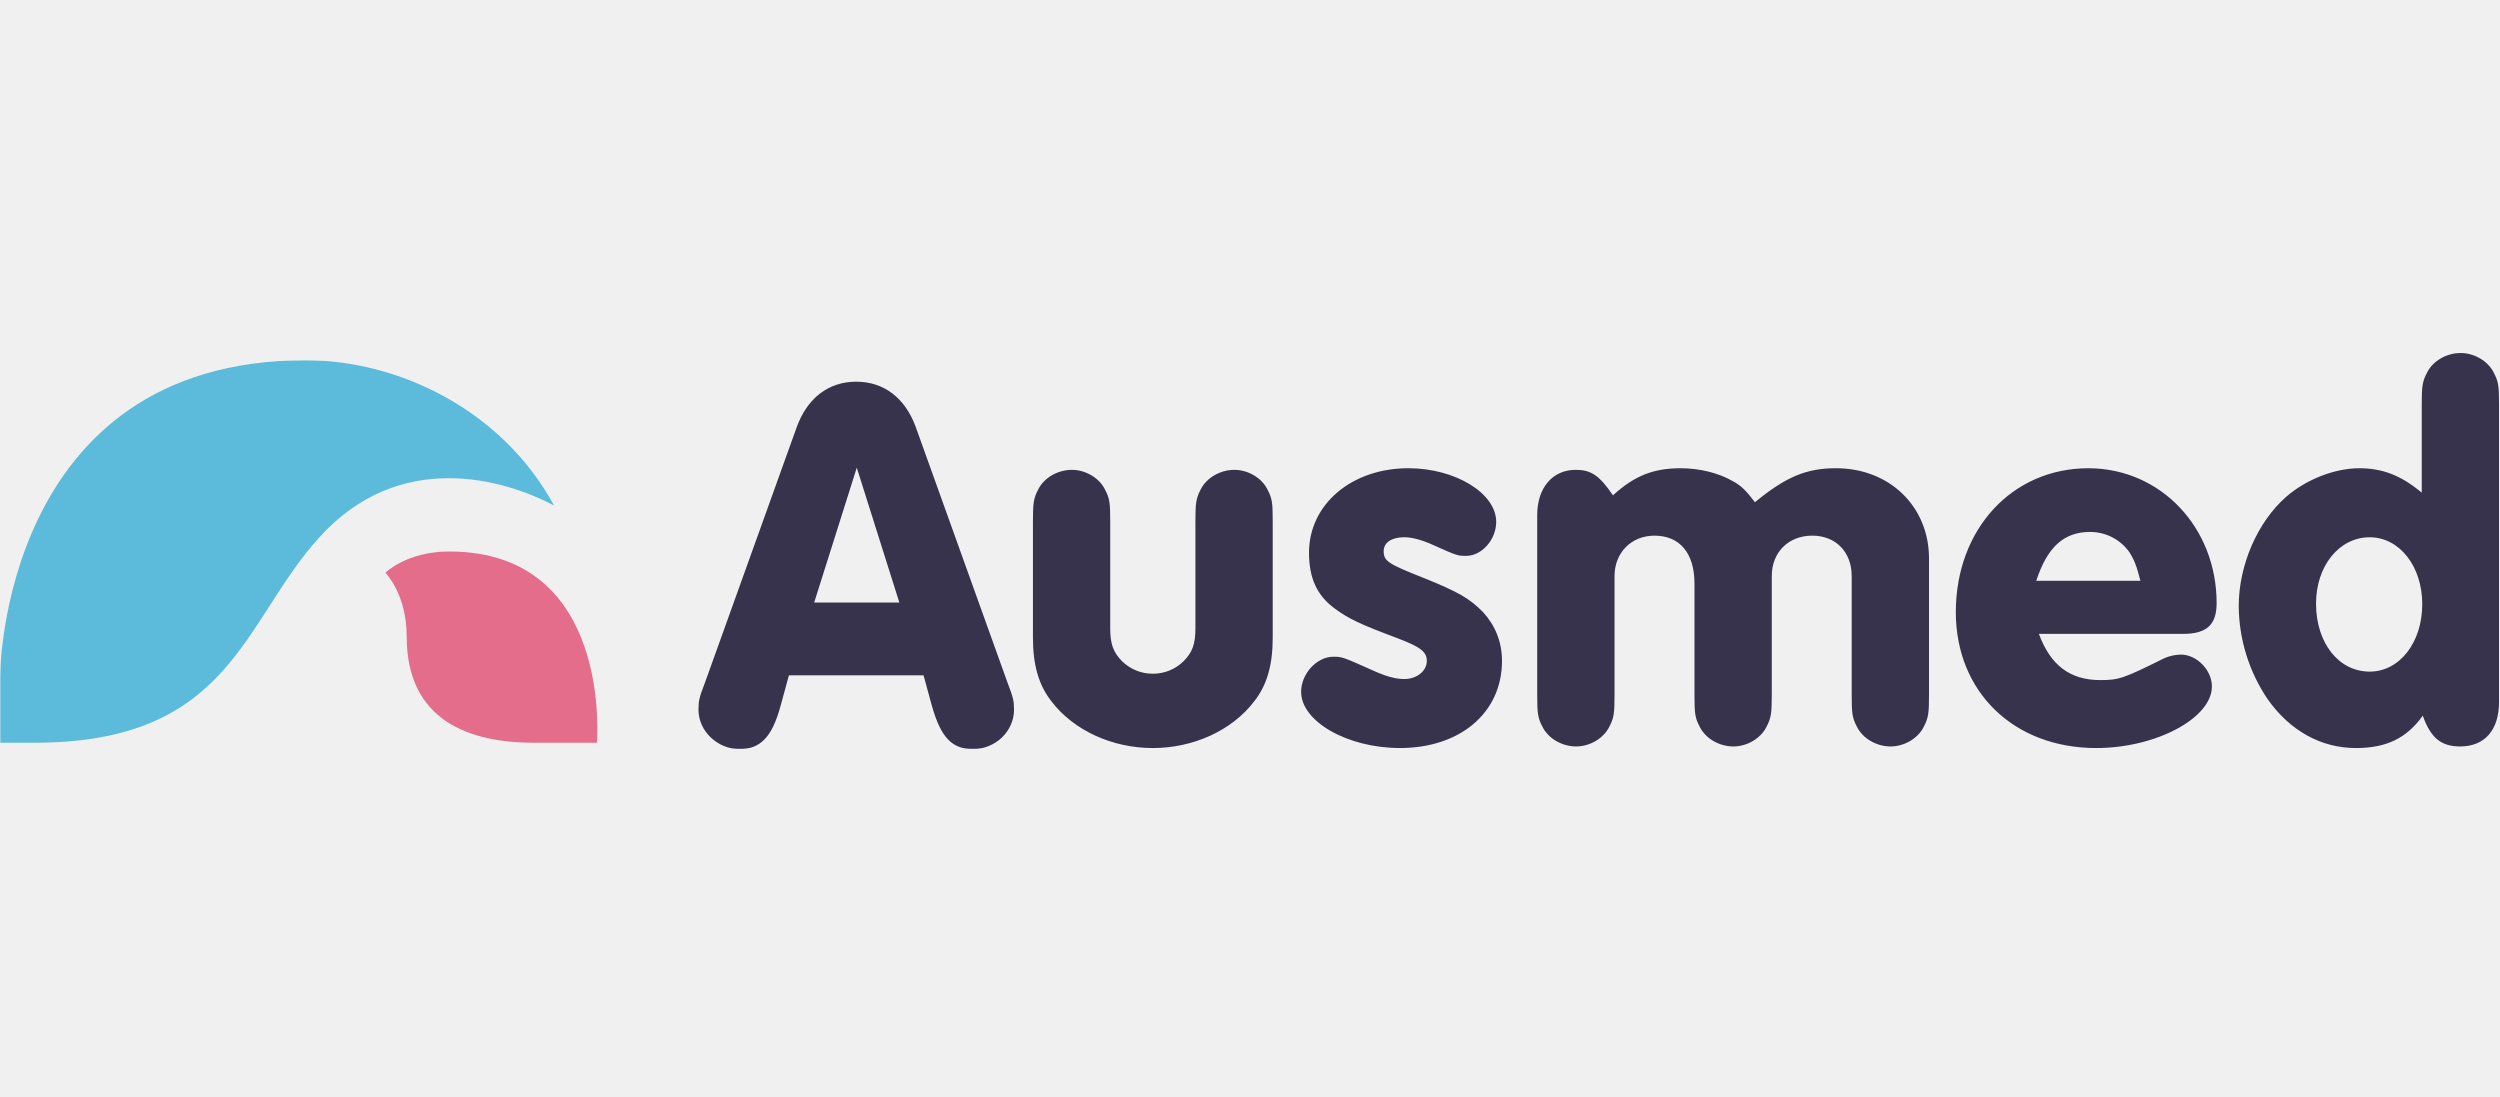
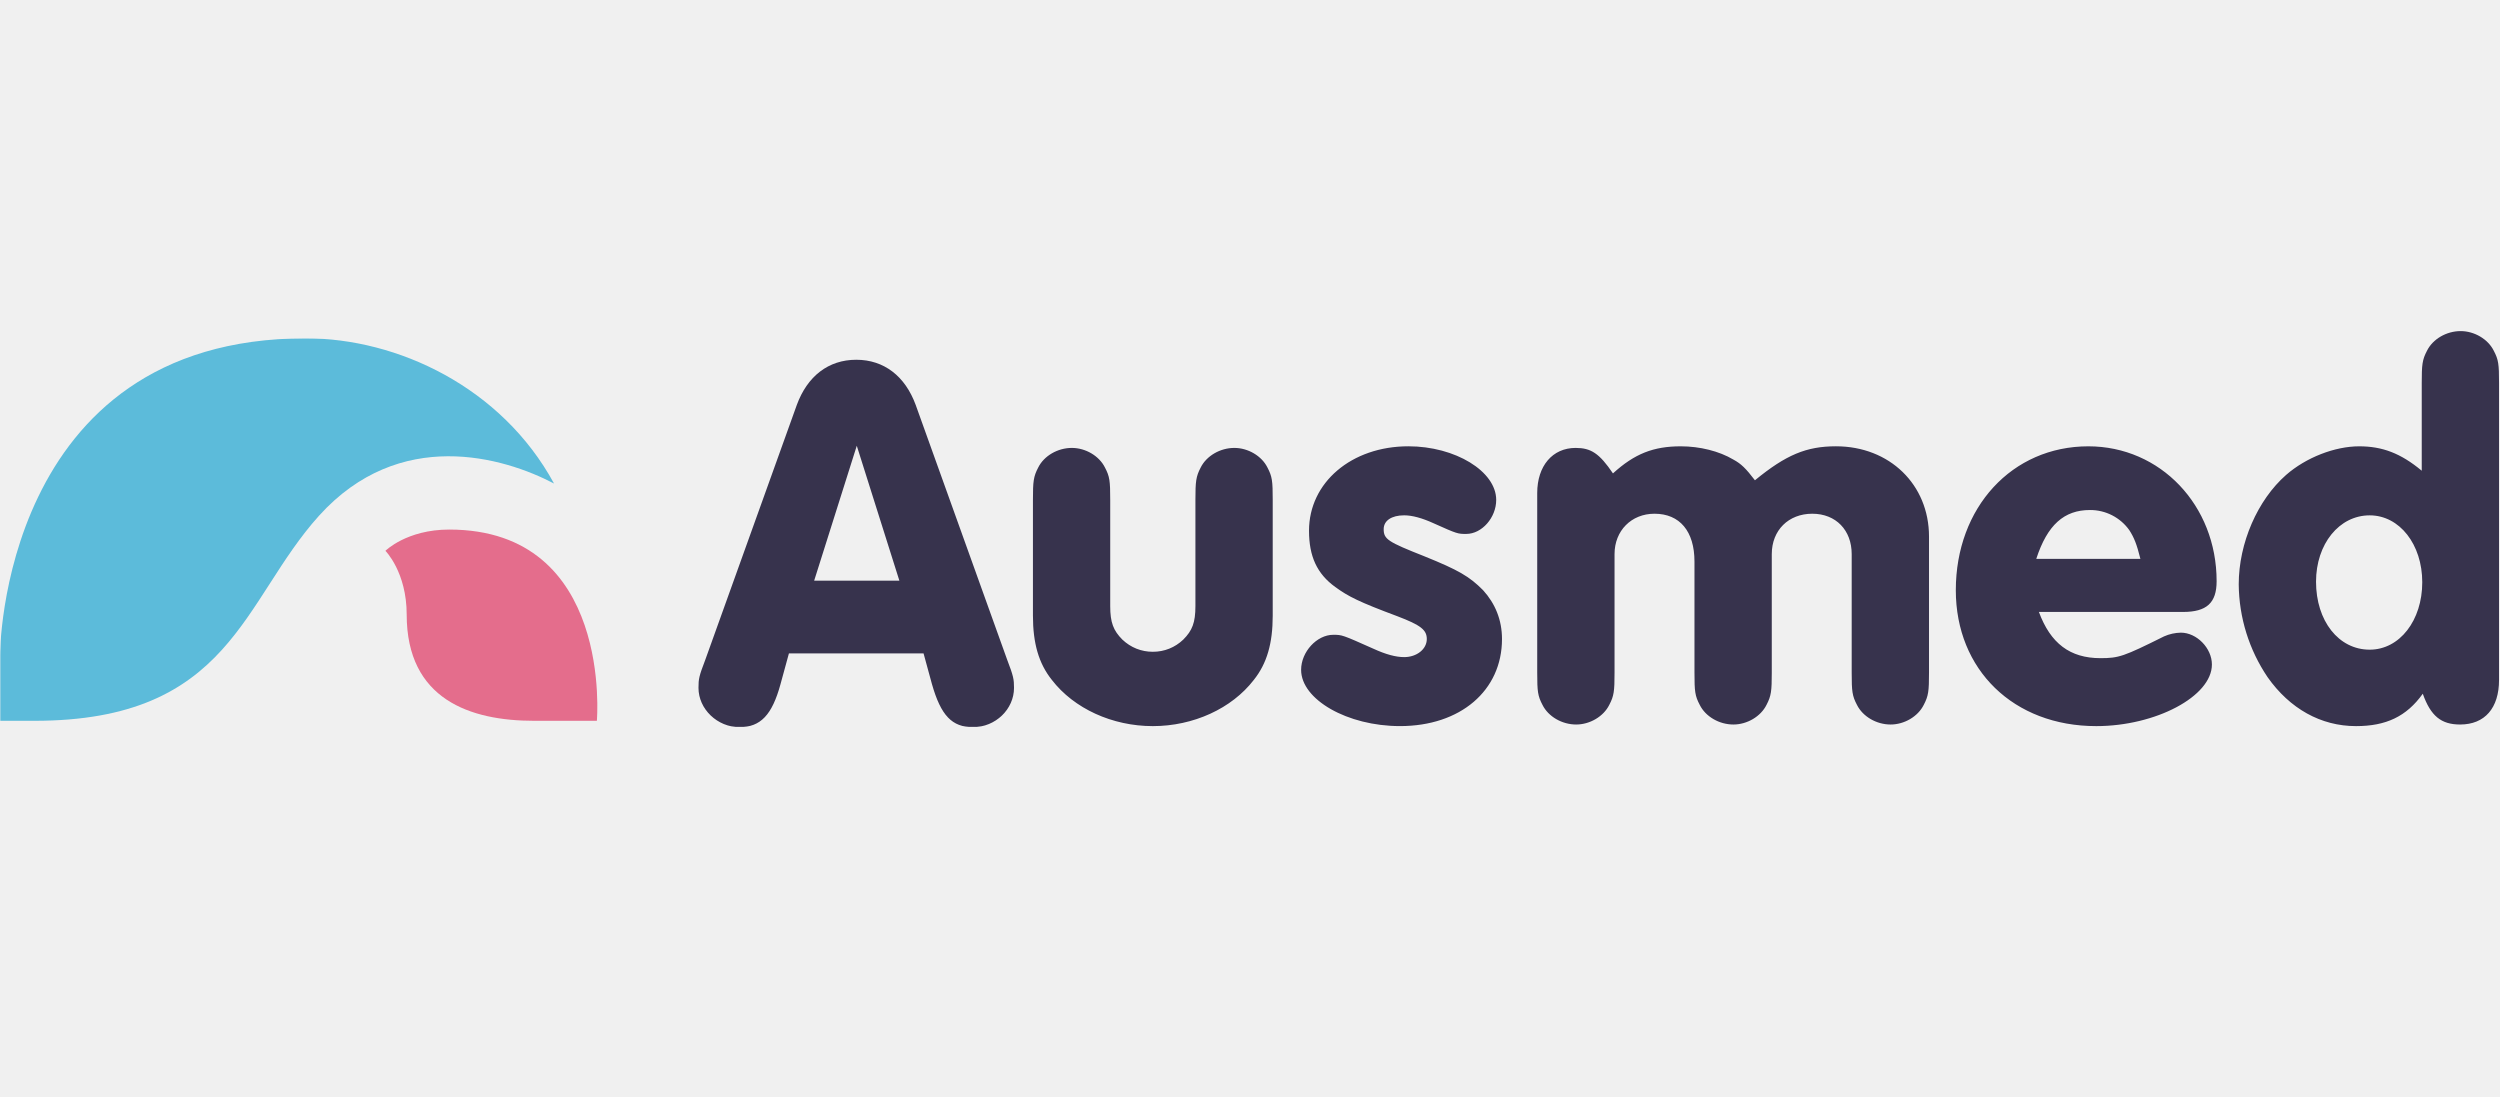
<svg xmlns="http://www.w3.org/2000/svg" xmlns:xlink="http://www.w3.org/1999/xlink" width="114" height="50" viewBox="0 0 114 50">
  <defs>
    <path id="a" d="M.015.175h46.224v17.717H.015z" />
  </defs>
  <g fill="none" fill-rule="evenodd">
-     <g transform="translate(0 16.252)">
+     <g transform="translate(0 15.252)">
      <mask id="b" fill="#fff">
        <use xlink:href="#a" />
      </mask>
      <path fill="#E46D8C" d="M27.217 17.617s.76-8.721-6.735-8.721c-1.938 0-2.907.969-2.907.969s.97.969.97 2.907c0 3.876 2.906 4.845 5.813 4.845h2.86" mask="url(#b)" />
      <path fill="#5CBBDA" d="M13.943.175C0 .175 0 14.629 0 14.629v2.988h1.569c8.963 0 9.48-5.478 12.981-9.354C18.22 4.2 22.966 5.59 25.264 6.797 22.872 2.397 18.126.175 13.943.175" mask="url(#b)" />
      <path fill="#37334D" d="M39.069 5.075l-1.943 6.15h3.885l-1.942-6.15zm-3.094 9.467l-.384 1.404c-.383 1.404-.91 1.961-1.87 1.961-1.007 0-1.87-.823-1.87-1.791 0-.412.024-.533.311-1.284l4.173-11.62c.48-1.308 1.439-2.059 2.71-2.059 1.27 0 2.23.751 2.71 2.058l4.172 11.621c.288.75.312.896.312 1.284 0 .968-.84 1.791-1.87 1.791-.96 0-1.464-.533-1.871-1.96l-.384-1.405h-6.139z" mask="url(#b)" />
    </g>
-     <path fill="#37334D" d="M58.036 29.075c0 1.259-.263 2.18-.863 2.93-1.007 1.307-2.758 2.106-4.604 2.106-1.847 0-3.597-.8-4.604-2.107-.6-.75-.863-1.67-.863-2.93v-5.277c0-.847.024-1.065.24-1.477.263-.532.887-.895 1.534-.895.624 0 1.247.363 1.51.895.217.412.24.605.24 1.477v4.842c0 .75.145 1.114.552 1.525.384.364.864.557 1.391.557.528 0 1.007-.193 1.39-.557.409-.411.552-.774.552-1.525v-4.842c0-.847.025-1.065.24-1.477.264-.532.888-.895 1.535-.895.623 0 1.247.363 1.51.895.216.412.24.605.24 1.477v5.278m10.191-5.278c0 .8-.647 1.55-1.367 1.55-.383 0-.407 0-1.486-.485-.528-.242-.983-.363-1.343-.363-.575 0-.935.242-.935.63 0 .46.192.58 1.846 1.234 1.559.63 2.062.92 2.686 1.55.552.605.863 1.356.863 2.227 0 2.349-1.894 3.97-4.652 3.97-2.398 0-4.508-1.21-4.508-2.565 0-.824.72-1.598 1.463-1.598.407 0 .407 0 1.822.63.576.265 1.031.387 1.415.387.575 0 1.031-.364 1.031-.824 0-.411-.264-.63-1.343-1.04-1.75-.654-2.23-.896-2.83-1.332-.839-.606-1.198-1.405-1.198-2.567 0-2.203 1.942-3.85 4.532-3.85 2.134 0 4.004 1.139 4.004 2.446m1.87-.315c0-1.234.696-2.057 1.751-2.057.696 0 1.08.242 1.703 1.162.983-.896 1.846-1.235 3.093-1.235.864 0 1.75.218 2.398.605.36.194.576.412.983.944 1.415-1.162 2.35-1.55 3.693-1.55 2.446 0 4.245 1.744 4.245 4.117v6.198c0 .847-.024 1.065-.24 1.476-.264.533-.888.896-1.511.896-.647 0-1.27-.363-1.535-.896-.215-.411-.24-.605-.24-1.476v-5.4c0-1.089-.719-1.84-1.798-1.84-1.08 0-1.846.751-1.846 1.84v5.4c0 .847-.025 1.065-.24 1.476-.264.533-.887.896-1.51.896-.648 0-1.272-.363-1.535-.896-.216-.411-.24-.605-.24-1.476v-5.06c0-1.38-.672-2.18-1.823-2.18-1.055 0-1.822.775-1.822 1.84v5.4c0 .847-.024 1.065-.24 1.476-.264.533-.887.896-1.51.896-.648 0-1.272-.363-1.536-.896-.215-.411-.24-.605-.24-1.476v-8.184m27.505 3.002c-.168-.677-.288-.968-.504-1.307a2.187 2.187 0 0 0-1.798-.92c-1.175 0-1.943.678-2.446 2.227h4.748zm-4.628 2.421c.527 1.429 1.414 2.107 2.805 2.107.84 0 1.055-.073 2.902-.993a1.98 1.98 0 0 1 .767-.17c.72 0 1.415.703 1.415 1.453 0 1.453-2.566 2.809-5.275 2.809-3.765 0-6.403-2.566-6.403-6.198 0-3.777 2.566-6.561 6.043-6.561 3.285 0 5.85 2.687 5.85 6.15 0 .992-.455 1.403-1.534 1.403h-6.57zm12.637-1.38c0 1.792 1.031 3.1 2.446 3.1 1.367 0 2.398-1.332 2.398-3.075 0-1.719-1.031-3.05-2.398-3.05-1.391 0-2.446 1.307-2.446 3.026zm4.82-9.054c0-.848.024-1.065.24-1.477.263-.533.887-.896 1.534-.896.624 0 1.247.363 1.511.896.216.412.24.605.24 1.477v13.533c0 1.284-.648 2.034-1.775 2.034-.863 0-1.342-.387-1.702-1.404-.744 1.041-1.679 1.477-3.046 1.477-1.606 0-3.021-.8-4.028-2.228a7.671 7.671 0 0 1-1.319-4.236c0-1.889.863-3.85 2.158-4.988.911-.799 2.23-1.307 3.333-1.307 1.055 0 1.895.315 2.854 1.113v-3.994z" />
+     <path fill="#37334D" d="M58.036 28.075c0 1.259-.263 2.18-.863 2.93-1.007 1.307-2.758 2.106-4.604 2.106-1.847 0-3.597-.8-4.604-2.107-.6-.75-.863-1.67-.863-2.93v-5.277c0-.847.024-1.065.24-1.477.263-.532.887-.895 1.534-.895.624 0 1.247.363 1.51.895.217.412.24.606.24 1.477v4.842c0 .75.145 1.114.552 1.525.384.364.864.557 1.391.557.528 0 1.007-.193 1.39-.557.409-.411.552-.774.552-1.525v-4.842c0-.847.025-1.065.24-1.477.264-.532.888-.895 1.535-.895.623 0 1.247.363 1.51.895.216.412.24.606.24 1.477v5.278m10.191-5.278c0 .8-.647 1.55-1.367 1.55-.383 0-.407 0-1.486-.485-.528-.242-.983-.363-1.343-.363-.575 0-.935.242-.935.63 0 .46.192.58 1.846 1.234 1.559.63 2.062.92 2.686 1.55.552.605.863 1.356.863 2.227 0 2.349-1.894 3.97-4.652 3.97-2.398 0-4.508-1.21-4.508-2.565 0-.824.72-1.598 1.463-1.598.407 0 .407 0 1.822.63.576.265 1.031.387 1.415.387.575 0 1.031-.364 1.031-.824 0-.411-.264-.63-1.343-1.04-1.75-.654-2.23-.896-2.83-1.332-.839-.606-1.198-1.405-1.198-2.567 0-2.203 1.942-3.85 4.532-3.85 2.134 0 4.004 1.139 4.004 2.446m1.87-.315c0-1.234.696-2.057 1.751-2.057.696 0 1.08.242 1.703 1.162.983-.896 1.846-1.235 3.093-1.235.864 0 1.75.218 2.398.605.36.194.576.412.983.944 1.415-1.162 2.35-1.55 3.693-1.55 2.446 0 4.245 1.744 4.245 4.117v6.198c0 .847-.024 1.065-.24 1.476-.264.533-.888.896-1.511.896-.647 0-1.27-.363-1.535-.896-.215-.411-.24-.605-.24-1.476v-5.4c0-1.089-.719-1.84-1.798-1.84-1.08 0-1.846.751-1.846 1.84v5.4c0 .847-.025 1.065-.24 1.476-.264.533-.887.896-1.51.896-.648 0-1.272-.363-1.535-.896-.216-.411-.24-.605-.24-1.476v-5.06c0-1.38-.672-2.18-1.823-2.18-1.055 0-1.822.775-1.822 1.84v5.4c0 .847-.024 1.065-.24 1.476-.264.533-.887.896-1.51.896-.648 0-1.272-.363-1.536-.896-.215-.411-.24-.605-.24-1.476v-8.184m27.505 3.002c-.168-.677-.288-.968-.504-1.307a2.187 2.187 0 0 0-1.798-.92c-1.175 0-1.943.678-2.446 2.227h4.748zm-4.628 2.421c.527 1.429 1.414 2.107 2.805 2.107.84 0 1.055-.073 2.902-.993a1.98 1.98 0 0 1 .767-.17c.72 0 1.415.703 1.415 1.453 0 1.453-2.566 2.809-5.275 2.809-3.765 0-6.403-2.566-6.403-6.198 0-3.777 2.566-6.561 6.043-6.561 3.285 0 5.85 2.687 5.85 6.15 0 .992-.455 1.403-1.534 1.403h-6.57zm12.637-1.38c0 1.792 1.031 3.1 2.446 3.1 1.367 0 2.398-1.332 2.398-3.075 0-1.719-1.031-3.05-2.398-3.05-1.391 0-2.446 1.307-2.446 3.026zm4.82-9.054c0-.848.024-1.065.24-1.477.263-.533.887-.896 1.534-.896.624 0 1.247.363 1.511.896.216.412.24.605.24 1.477v13.533c0 1.284-.648 2.034-1.775 2.034-.863 0-1.342-.387-1.702-1.404-.744 1.041-1.679 1.477-3.046 1.477-1.606 0-3.021-.8-4.028-2.228a7.671 7.671 0 0 1-1.319-4.236c0-1.889.863-3.85 2.158-4.988.911-.799 2.23-1.307 3.333-1.307 1.055 0 1.895.315 2.854 1.113v-3.994z" />
  </g>
</svg>
